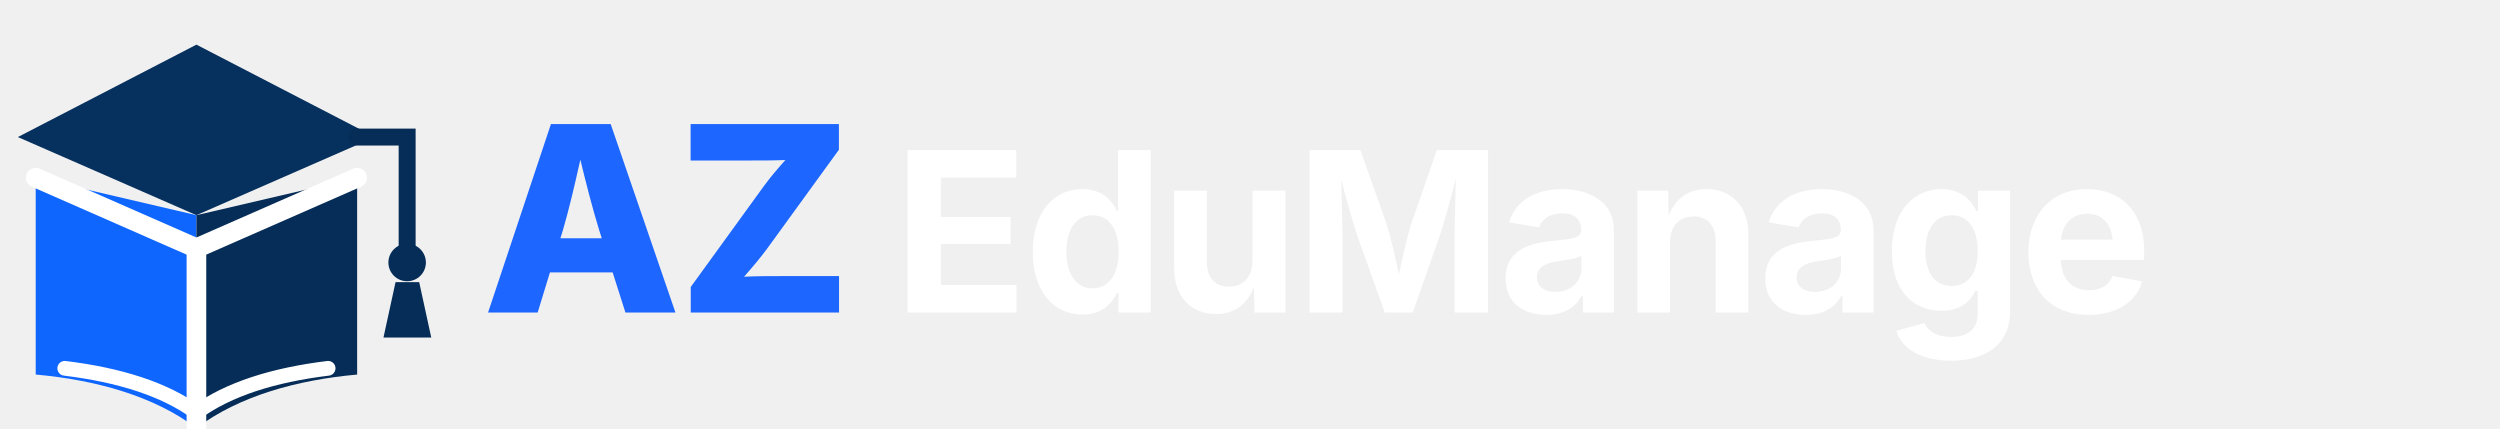
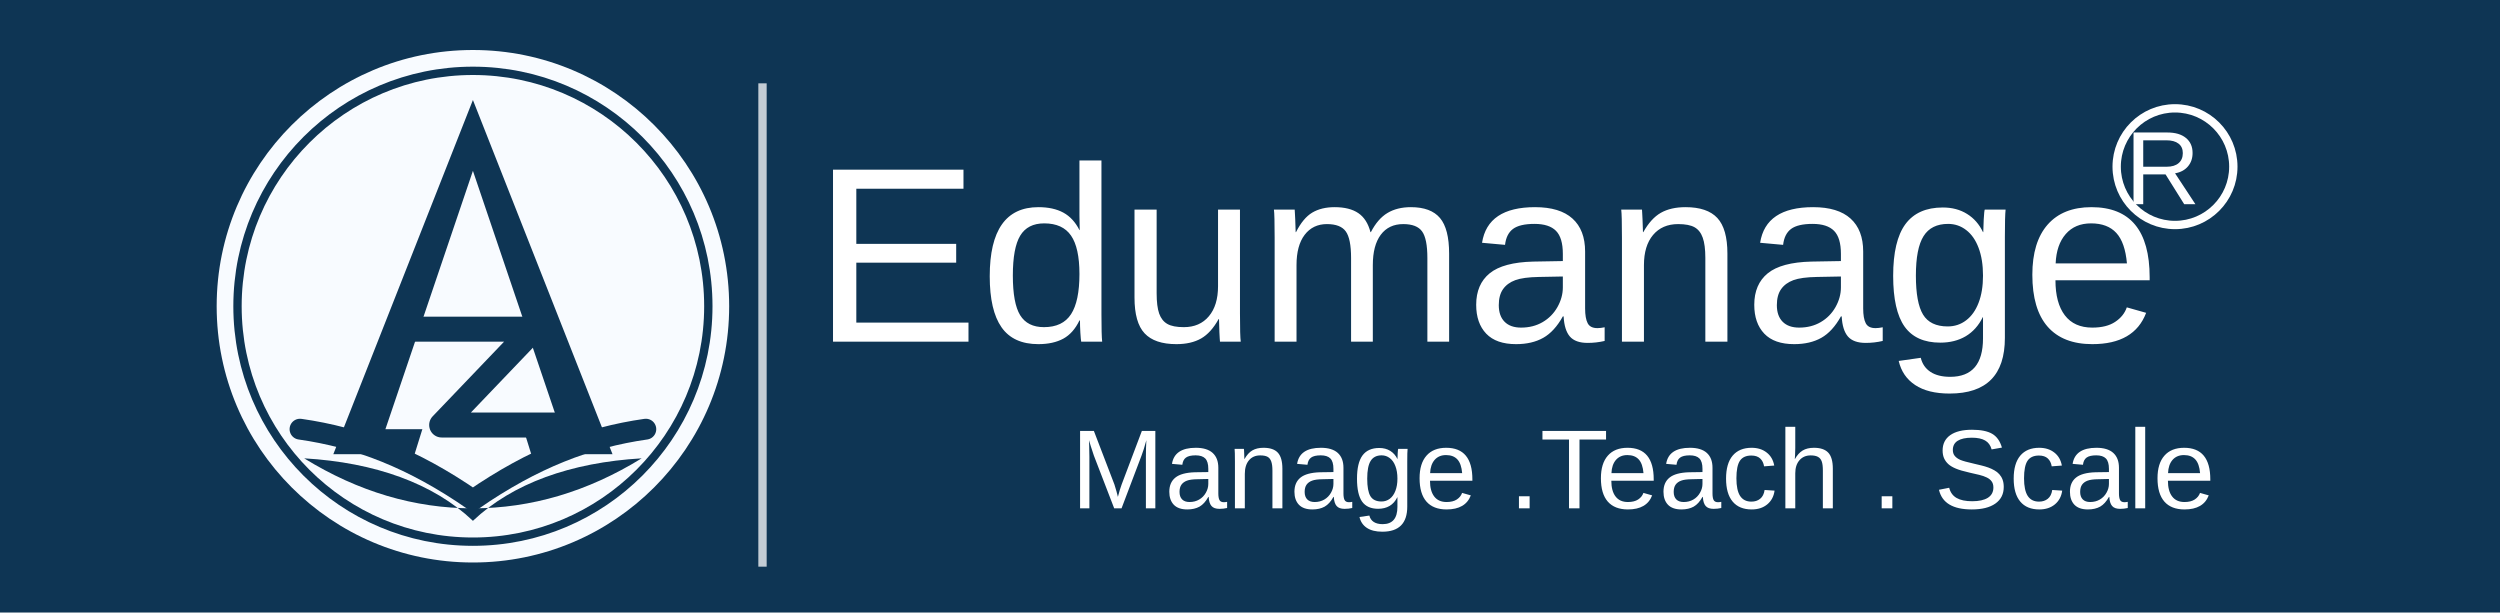
- <svg xmlns="http://www.w3.org/2000/svg" viewBox="0 0 560 96" role="img" aria-labelledby="title">
-   <defs>
-     <linearGradient id="az-blue" x1="0" x2="1" y1="0.15" y2="0.9">
-       <stop offset="0" stop-color="#1d66ff" />
-       <stop offset="1" stop-color="#07315f" />
-     </linearGradient>
-     <linearGradient id="az-navy" x1="0" x2="1" y1="0" y2="1">
-       <stop offset="0" stop-color="#073a73" />
-       <stop offset="1" stop-color="#041d3c" />
-     </linearGradient>
-   </defs>
-   <g fill="none" fill-rule="evenodd">
-     <g transform="translate(4 10)">
-       <path fill="#06305d" d="M40 0 0 20.7l40 17.5 40-17.5z" />
-       <path fill="#0f66ff" d="M4 29.8v44.1c13.4 1.2 26.5 4.8 36 12V38.2z" />
-       <path fill="#062d58" d="M76 29.8v44.1c-13.4 1.2-26.5 4.8-36 12V38.2z" />
-       <path stroke="#fff" stroke-linecap="round" stroke-linejoin="round" stroke-width="4.4" d="m4 29.8 36 15.8 36-15.8M40 45.6v40.2" />
-       <path stroke="#062d58" stroke-linecap="round" stroke-width="3.8" d="M76 20.7h11.2v25.9" />
-       <circle cx="87.2" cy="48.8" r="4.2" fill="#062d58" />
-       <path fill="#062d58" d="m84.6 53.2-2.7 12.4h10.7l-2.7-12.4z" />
-       <path stroke="#fff" stroke-linecap="round" stroke-width="3.3" d="M10.5 72.5c12.3 1.5 22.4 4.7 29.5 9.9M69.5 72.5c-12.3 1.5-22.4 4.7-29.5 9.9" />
-     </g>
-     <text x="108" y="70" fill="#1d66ff" font-family="Inter, Arial, sans-serif" font-size="58" font-weight="800" letter-spacing="-1">AZ</text>
-     <text x="200" y="70" fill="#ffffff" font-family="Inter, Arial, sans-serif" font-size="50" font-weight="700" letter-spacing="-1">EduManage</text>
+ <svg xmlns="http://www.w3.org/2000/svg" viewBox="0 0 600 147" role="img" aria-labelledby="title">
+   <rect width="600" height="147" fill="#0e3554" />
+   <g transform="translate(52 12)">
+     <circle cx="61.5" cy="61.5" r="61.5" fill="#f8fbff" />
+     <circle cx="61.5" cy="61.5" r="56.5" fill="none" stroke="#0e3554" stroke-width="2" />
+     <path d="M61.5 12 95 97 75.5 97 61.5 52 47.5 97 28 97z" fill="#0e3554" />
+     <path d="M61.5 29 82.5 91 72.5 91 61.5 58 50.5 91 40.5 91z" fill="#f8fbff" />
+     <path d="M46 67h30l-22 23h27" fill="none" stroke="#0e3554" stroke-width="6" stroke-linecap="round" stroke-linejoin="round" />
+     <path d="M21 98c17 1 31 6 40.5 15 9.5-9 23.5-14 40.5-15-13 8-26.5 12-40.5 12S34 106 21 98z" fill="#0e3554" />
+     <path d="M20 91c14 2 27 7 41.5 17C76 98 89 93 103 91" fill="none" stroke="#0e3554" stroke-width="5" stroke-linecap="round" />
  </g>
+   <path d="M183 20v116" stroke="#ffffff" stroke-width="2" opacity=".75" />
+   <text x="195" y="82" fill="#ffffff" font-family="Arial, Helvetica, sans-serif" font-size="60" font-weight="400">Edumanage</text>
+   <text x="510" y="49" fill="#ffffff" font-family="Arial, Helvetica, sans-serif" font-size="25" font-weight="400">R</text>
+   <circle cx="522" cy="40" r="14" fill="none" stroke="#ffffff" stroke-width="2" />
+   <text x="257" y="122" fill="#ffffff" font-family="Arial, Helvetica, sans-serif" font-size="27" font-weight="400">Manage .Teach . Scale</text>
</svg>
